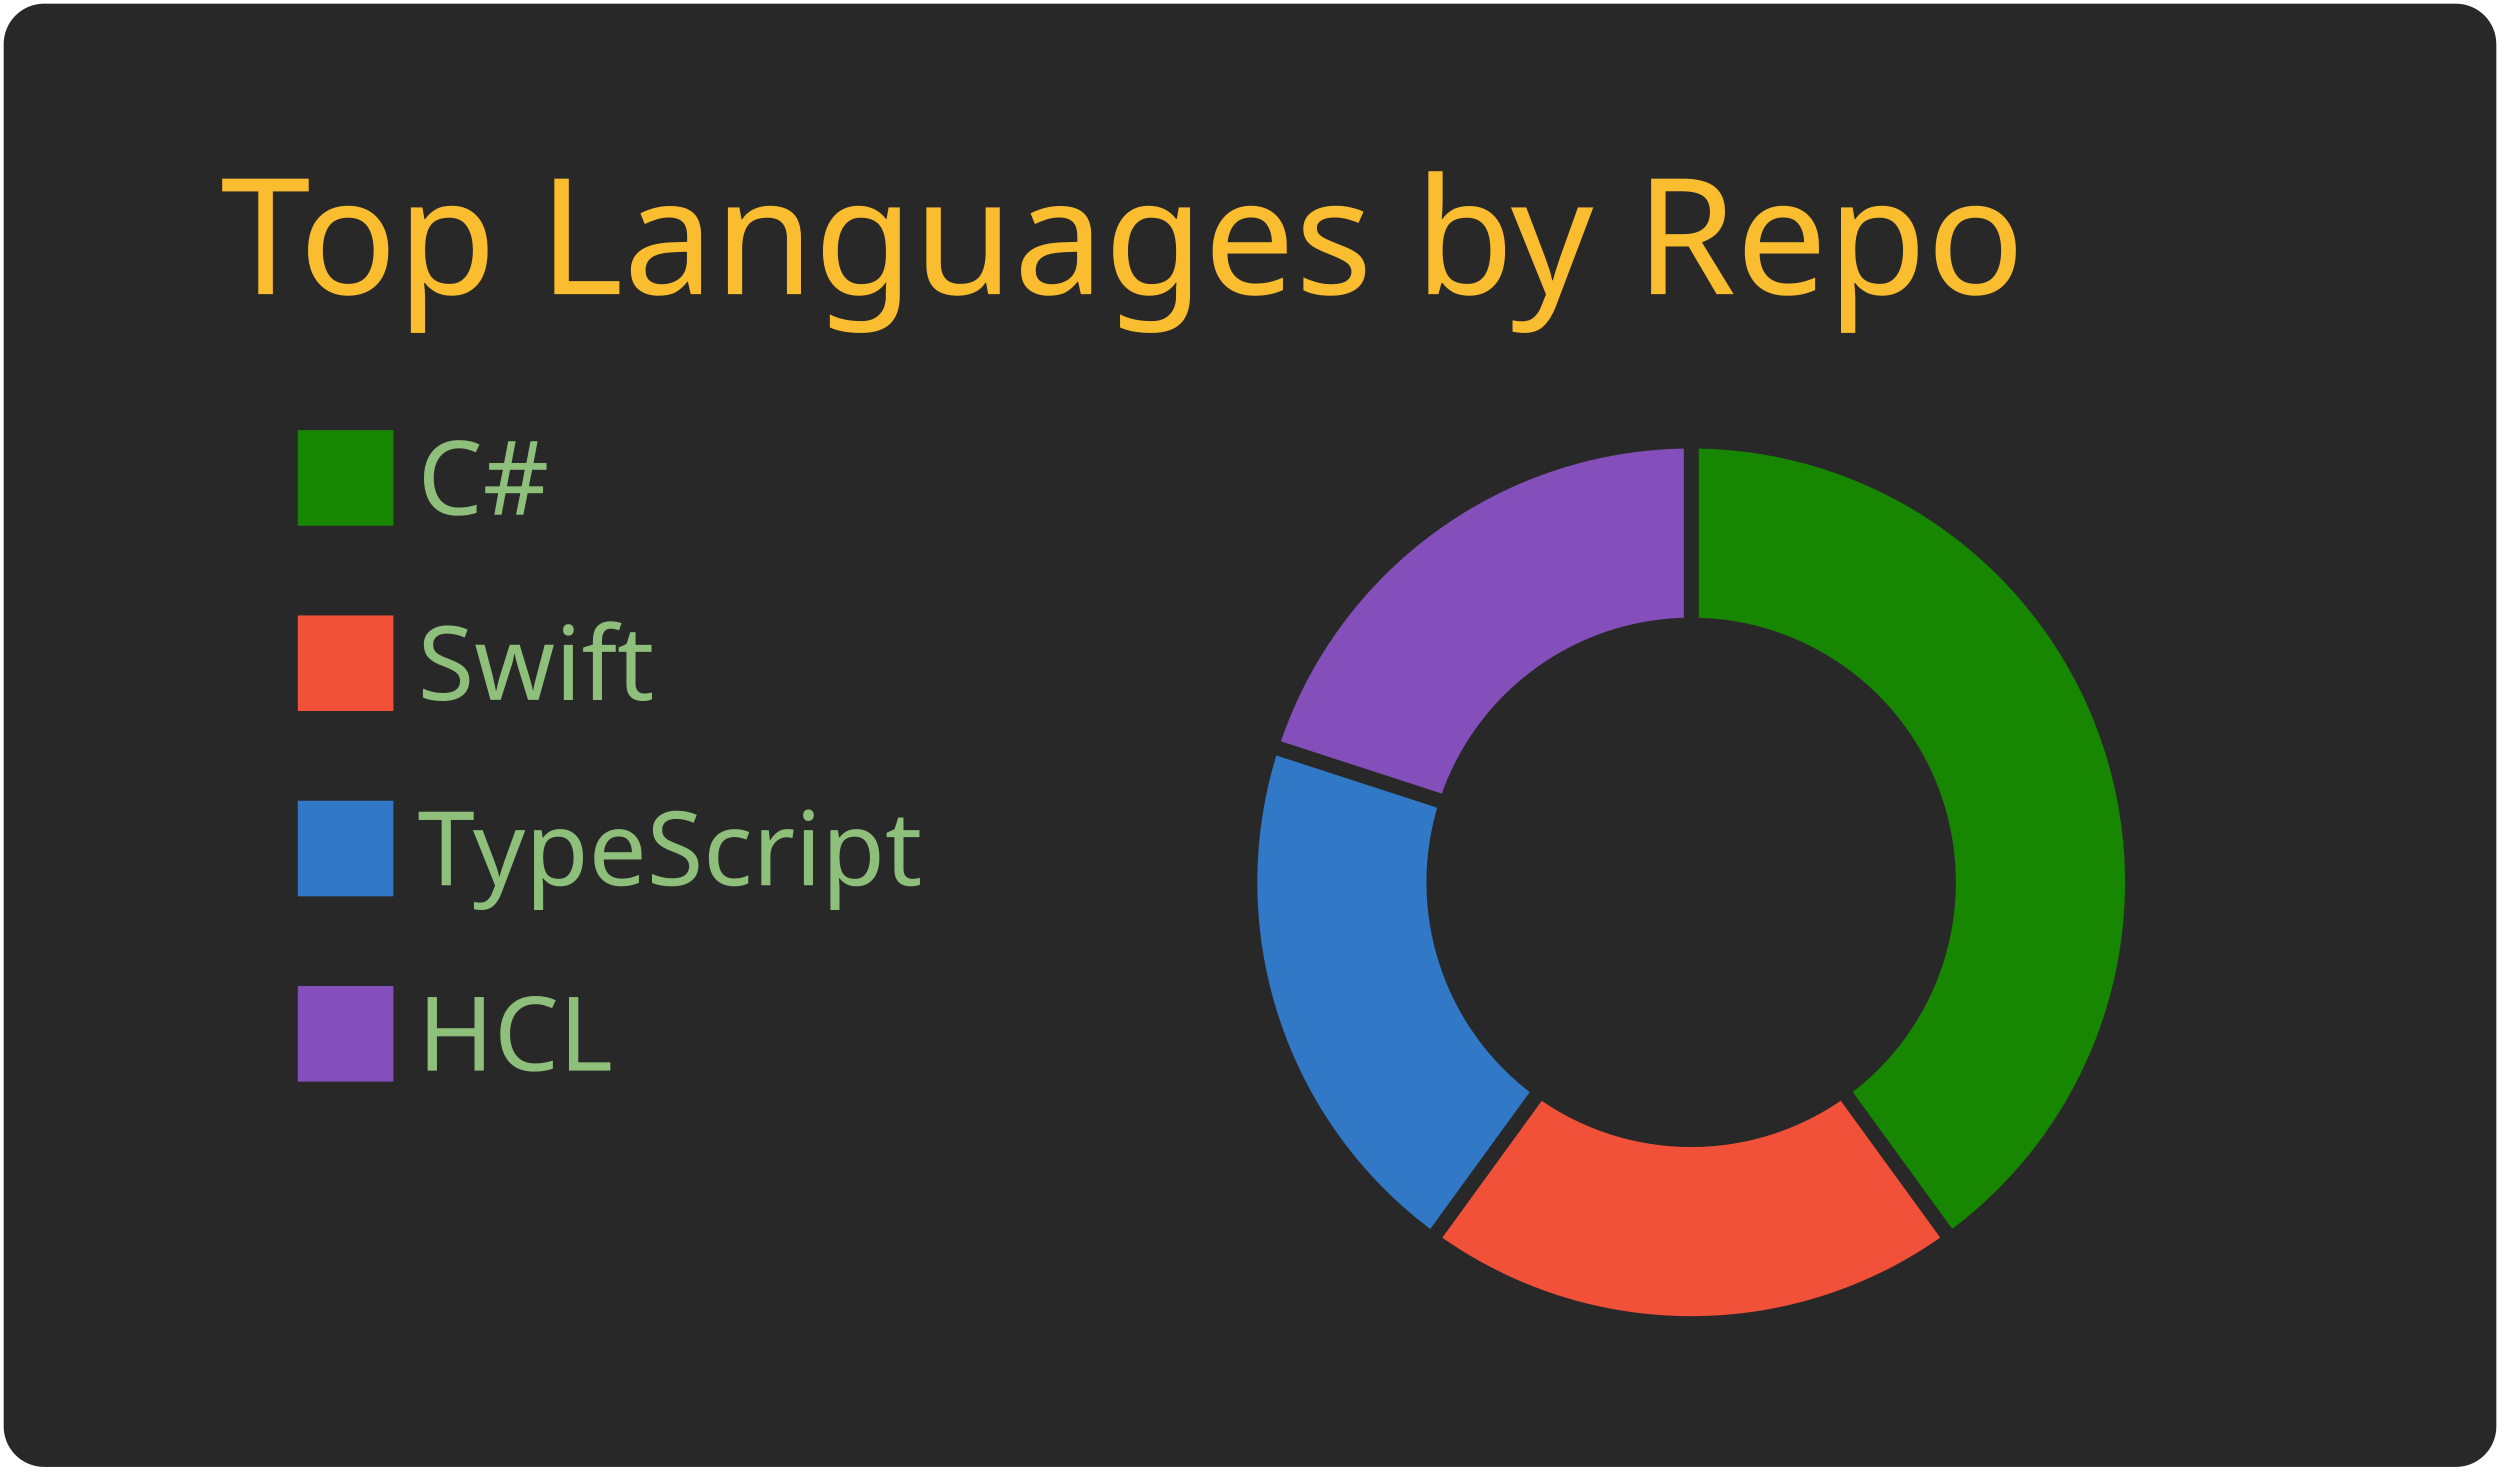
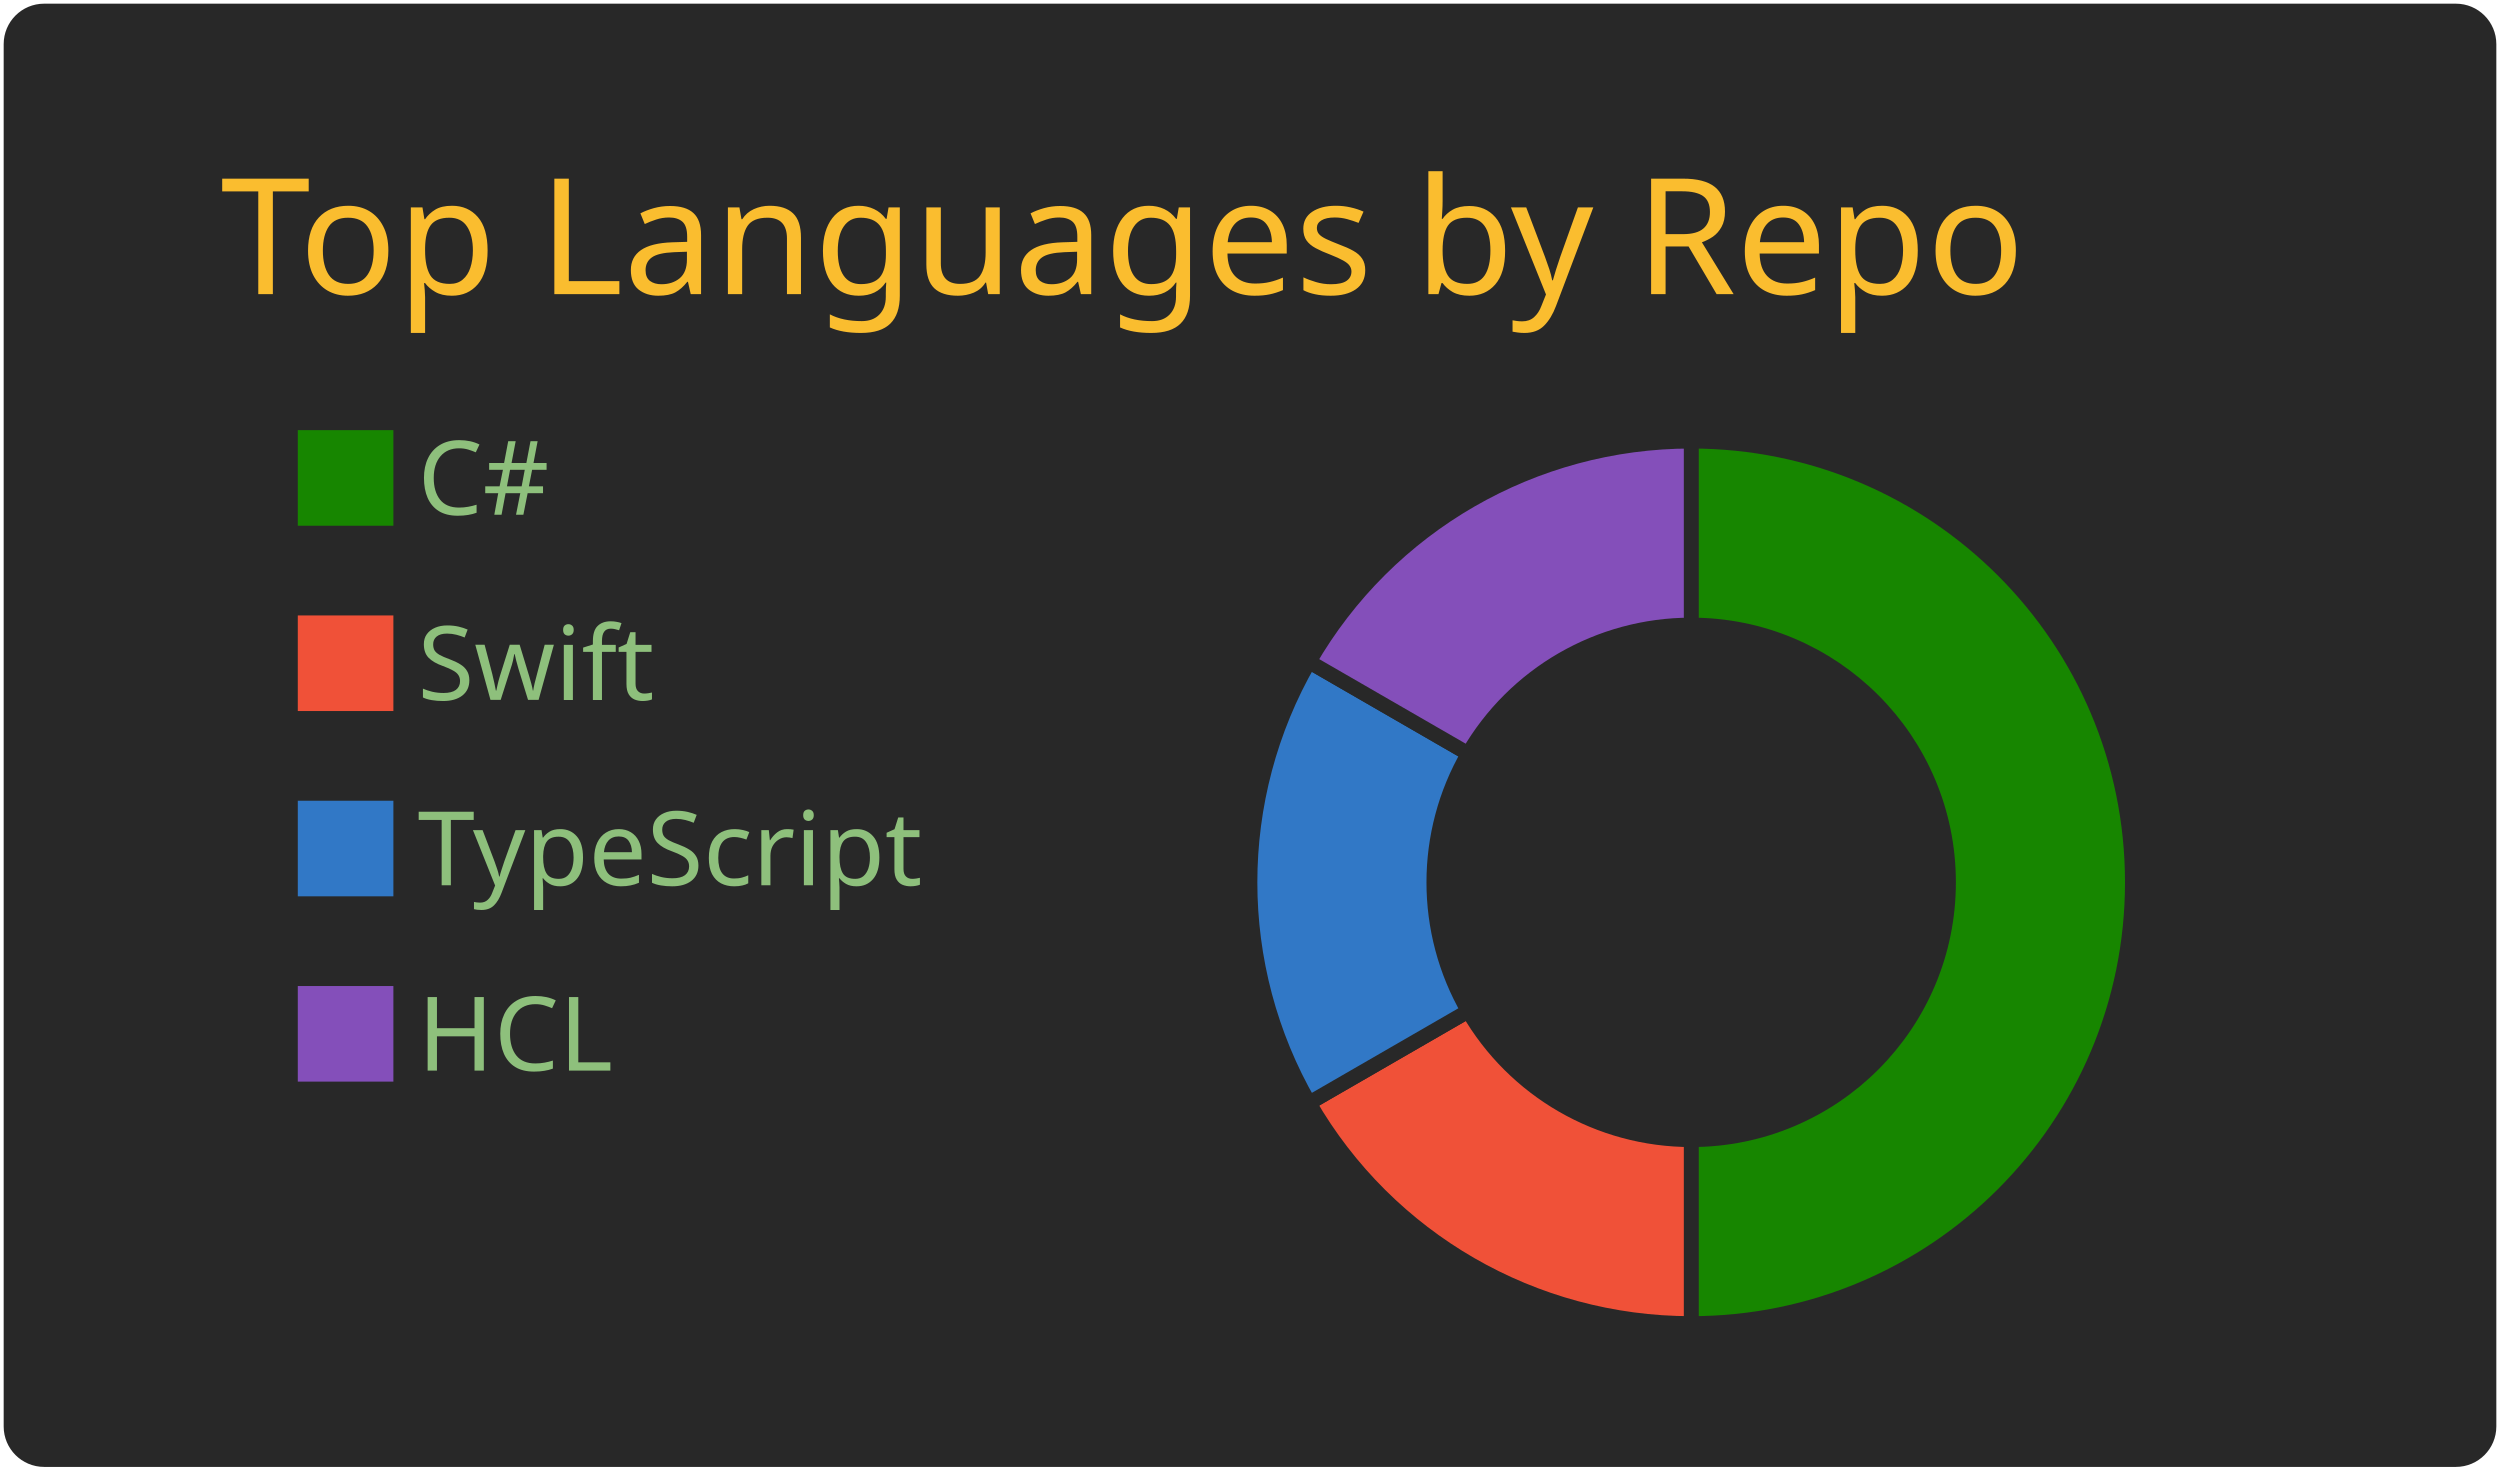
<svg xmlns="http://www.w3.org/2000/svg" width="340" height="200" viewBox="0 0 340 200">
  <style>* {
          font-family: 'Segoe UI', Ubuntu, "Helvetica Neue", Sans-Serif
        }</style>
  <g class="gpsc-root">
    <rect x="1" y="1" rx="5" ry="5" height="99%" width="99.412%" stroke="#282828" stroke-width="1" fill="#282828" stroke-opacity="1" />
    <text x="30" y="40" class="gpsc-item" style="--gpsc-i: 0; font-size: 22px; fill: #fabd2f;">Top Languages by Repo</text>
    <g transform="translate(0,40)">
      <g transform="translate(40,0)">
        <rect y="18" width="14" height="14" class="gpsc-item" style="--gpsc-i: 0; stroke-width: 1px;" fill="#178600" stroke="#282828" />
        <rect y="43.2" width="14" height="14" class="gpsc-item" style="--gpsc-i: 1; stroke-width: 1px;" fill="#F05138" stroke="#282828" />
        <rect y="68.4" width="14" height="14" class="gpsc-item" style="--gpsc-i: 2; stroke-width: 1px;" fill="#3178c6" stroke="#282828" />
        <rect y="93.6" width="14" height="14" class="gpsc-item" style="--gpsc-i: 3; stroke-width: 1px;" fill="#844FBA" stroke="#282828" />
        <text x="16.8" y="30" class="gpsc-item" style="--gpsc-i: 0; fill: #8ec07c; font-size: 14px;">C#</text>
        <text x="16.8" y="55.2" class="gpsc-item" style="--gpsc-i: 1; fill: #8ec07c; font-size: 14px;">Swift</text>
        <text x="16.8" y="80.4" class="gpsc-item" style="--gpsc-i: 2; fill: #8ec07c; font-size: 14px;">TypeScript</text>
        <text x="16.8" y="105.6" class="gpsc-item" style="--gpsc-i: 3; fill: #8ec07c; font-size: 14px;">HCL</text>
      </g>
      <g transform="translate( 230, 80 )">
        <g class="arc" style="--gpsc-i: 0;">
-           <path d="M3.67394039744206e-15,-60A60,60,0,0,1,35.267,48.541L20.572,28.316A35,35,0,0,0,2.1431318985078682e-15,-35Z" style="fill: #178600; stroke-width: 2px;" stroke="#282828" />
+           <path d="M3.67394039744206e-15,-60A60,60,0,1,1,3.67394039744206e-15,60L2.1431318985078682e-15,35A35,35,0,1,0,2.1431318985078682e-15,-35Z" style="fill: #178600; stroke-width: 2px;" stroke="#282828" />
        </g>
        <g class="arc" style="--gpsc-i: 1;">
-           <path d="M35.267,48.541A60,60,0,0,1,-35.267,48.541L-20.572,28.316A35,35,0,0,0,20.572,28.316Z" style="fill: #F05138; stroke-width: 2px;" stroke="#282828" />
+           <path d="M3.67394039744206e-15,60A60,60,0,0,1,-51.962,30L-30.311,17.5A35,35,0,0,0,2.1431318985078682e-15,35Z" style="fill: #F05138; stroke-width: 2px;" stroke="#282828" />
        </g>
        <g class="arc" style="--gpsc-i: 2;">
-           <path d="M-35.267,48.541A60,60,0,0,1,-57.063,-18.541L-33.287,-10.816A35,35,0,0,0,-20.572,28.316Z" style="fill: #3178c6; stroke-width: 2px;" stroke="#282828" />
+           <path d="M-51.962,30A60,60,0,0,1,-51.962,-30L-30.311,-17.5A35,35,0,0,0,-30.311,17.5Z" style="fill: #3178c6; stroke-width: 2px;" stroke="#282828" />
        </g>
        <g class="arc" style="--gpsc-i: 3;">
-           <path d="M-57.063,-18.541A60,60,0,0,1,-1.1021821192326178e-14,-60L-6.429395695523604e-15,-35A35,35,0,0,0,-33.287,-10.816Z" style="fill: #844FBA; stroke-width: 2px;" stroke="#282828" />
+           <path d="M-51.962,-30A60,60,0,0,1,-6.431252637433369e-14,-60L-3.7515640385027985e-14,-35A35,35,0,0,0,-30.311,-17.5Z" style="fill: #844FBA; stroke-width: 2px;" stroke="#282828" />
        </g>
      </g>
    </g>
  </g>
</svg>
